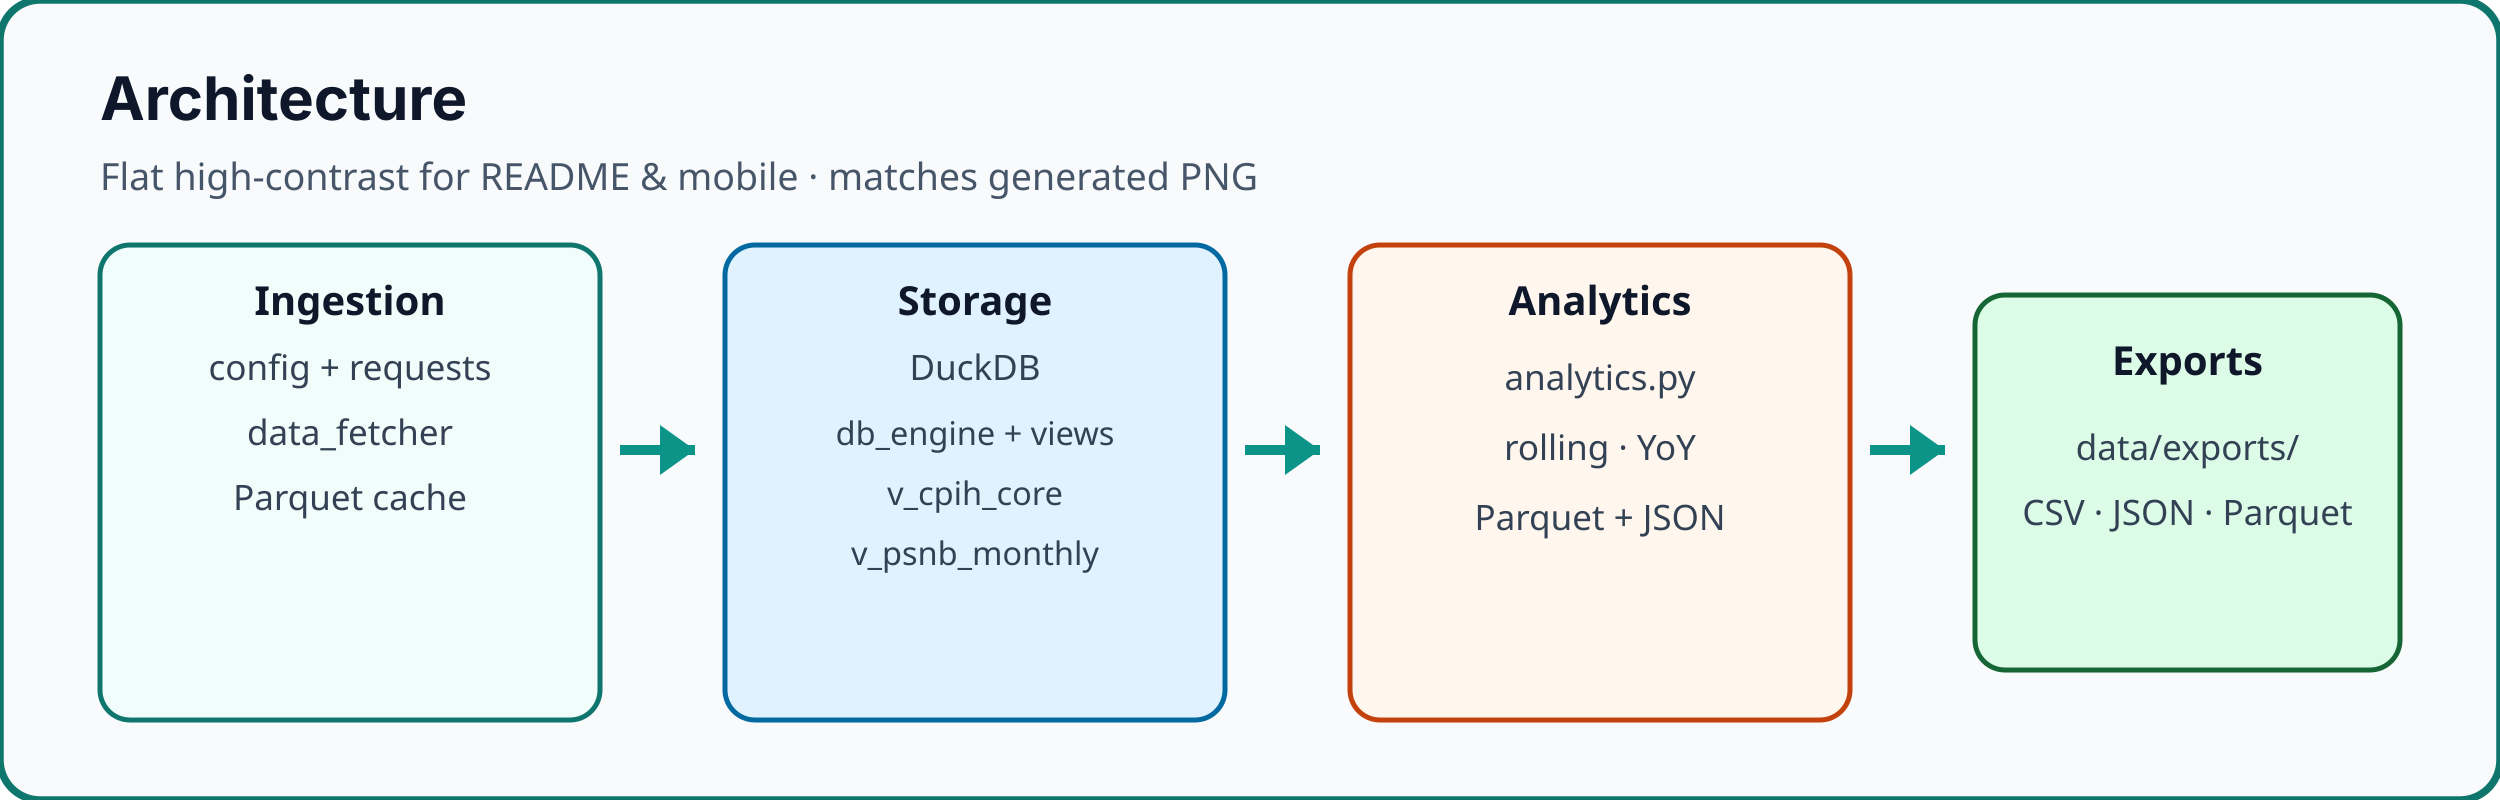
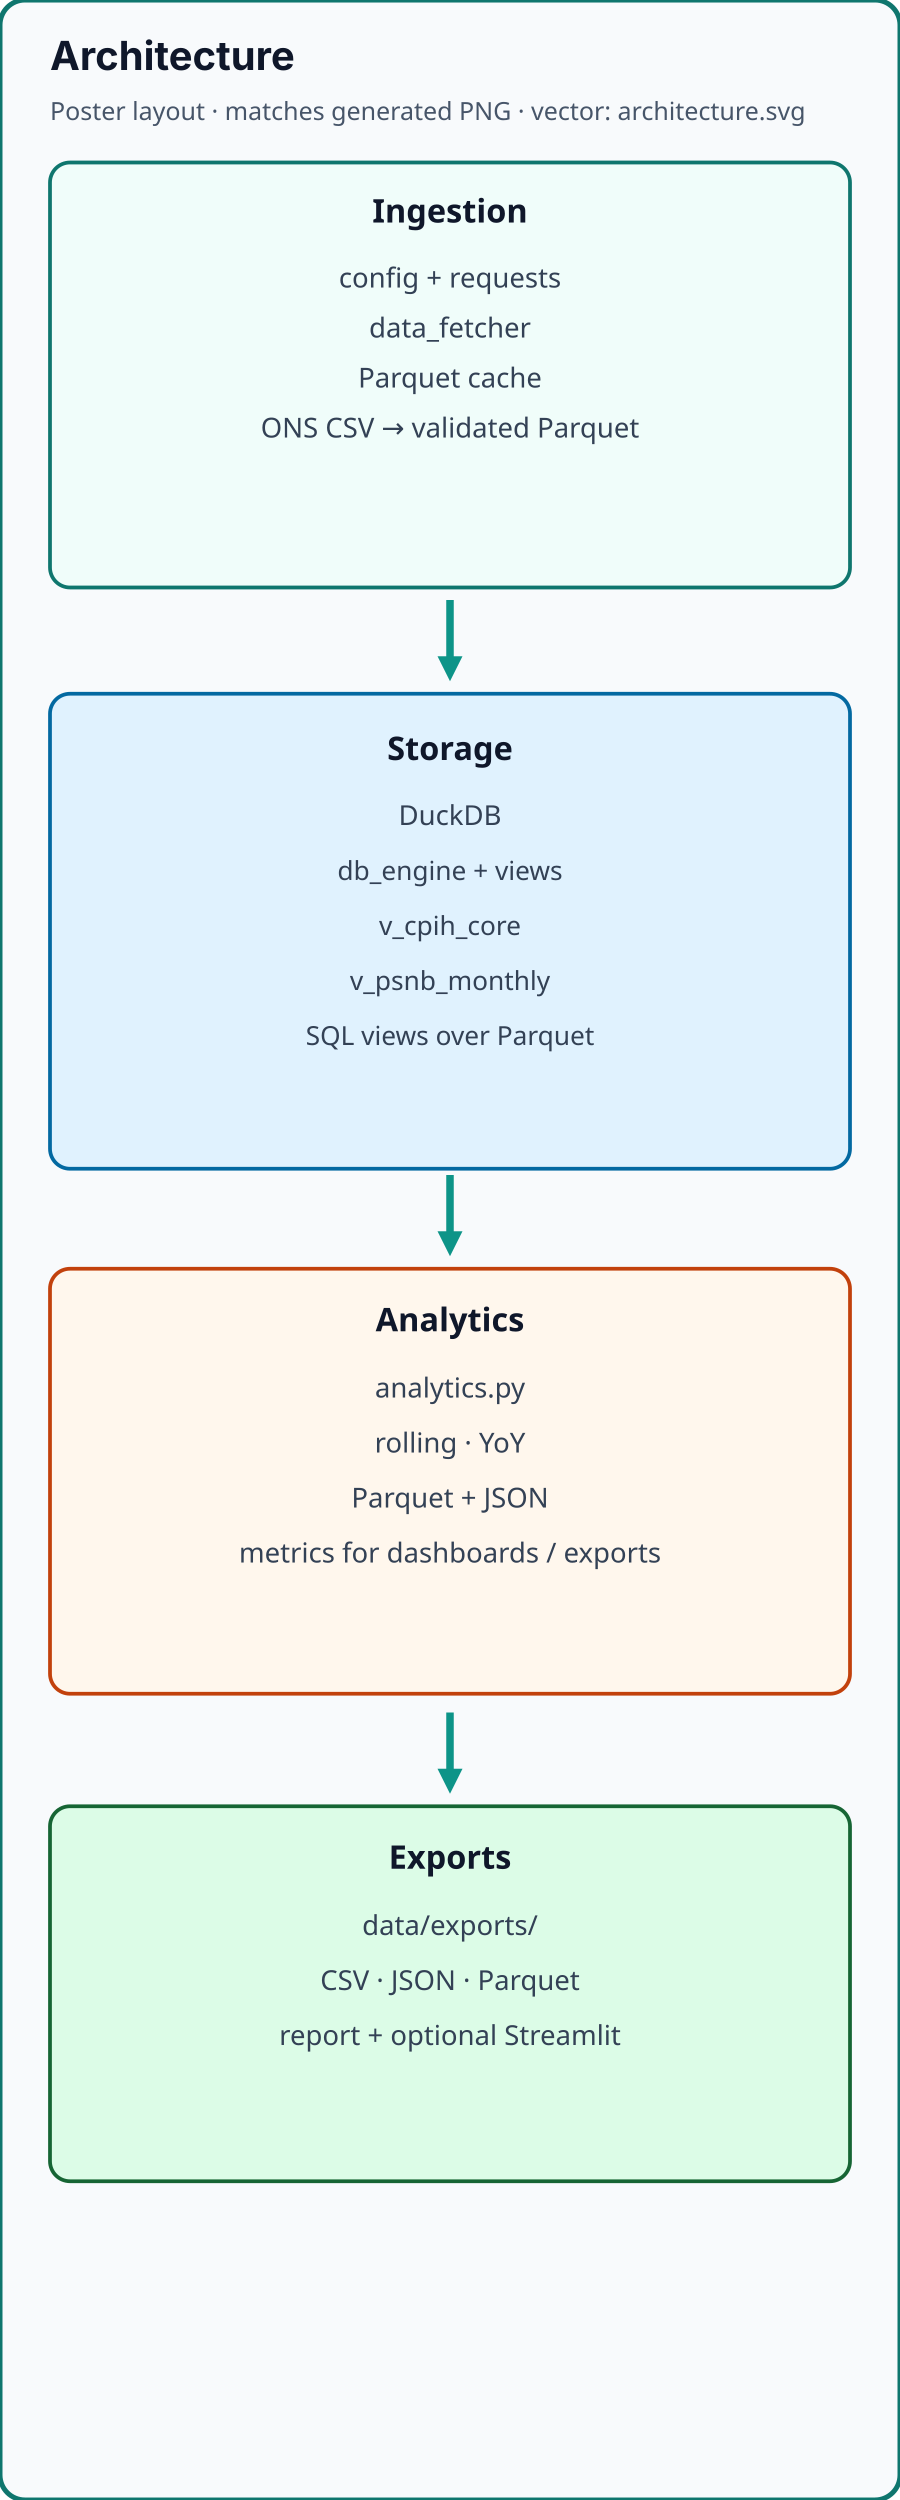
- <svg xmlns="http://www.w3.org/2000/svg" viewBox="0 0 1000 320" width="1000" height="320" role="img" aria-label="Architecture pipeline: Ingestion to Exports">
-   <rect width="1000" height="320" rx="16" fill="#f8fafc" stroke="#0f766e" stroke-width="3" />
-   <text x="40" y="48" fill="#0f172a" font-family="system-ui,-apple-system,Segoe UI,sans-serif" font-size="24" font-weight="700">Architecture</text>
-   <text x="40" y="76" fill="#475569" font-family="system-ui,sans-serif" font-size="15">Flat high-contrast for README &amp; mobile · matches generated PNG</text>
-   <rect x="40" y="98" width="200" height="190" rx="12" fill="#f0fdfa" stroke="#0f766e" stroke-width="2" />
-   <text x="140" y="126" text-anchor="middle" fill="#0f172a" font-family="system-ui,sans-serif" font-size="16" font-weight="700">Ingestion</text>
-   <text x="140" y="152" text-anchor="middle" fill="#334155" font-family="system-ui,sans-serif" font-size="14">config + requests</text>
-   <text x="140" y="178" text-anchor="middle" fill="#334155" font-family="system-ui,sans-serif" font-size="14">data_fetcher</text>
-   <text x="140" y="204" text-anchor="middle" fill="#334155" font-family="system-ui,sans-serif" font-size="14">Parquet cache</text>
-   <path d="M 248 180 L 278 180" stroke="#0d9488" stroke-width="4" fill="none" />
-   <polygon points="278,180 264,170 264,190" fill="#0d9488" />
-   <rect x="290" y="98" width="200" height="190" rx="12" fill="#e0f2fe" stroke="#0369a1" stroke-width="2" />
-   <text x="390" y="126" text-anchor="middle" fill="#0f172a" font-family="system-ui,sans-serif" font-size="16" font-weight="700">Storage</text>
-   <text x="390" y="152" text-anchor="middle" fill="#334155" font-family="system-ui,sans-serif" font-size="14">DuckDB</text>
-   <text x="390" y="178" text-anchor="middle" fill="#334155" font-family="system-ui,sans-serif" font-size="13">db_engine + views</text>
-   <text x="390" y="202" text-anchor="middle" fill="#334155" font-family="system-ui,sans-serif" font-size="13">v_cpih_core</text>
-   <text x="390" y="226" text-anchor="middle" fill="#334155" font-family="system-ui,sans-serif" font-size="13">v_psnb_monthly</text>
-   <path d="M 498 180 L 528 180" stroke="#0d9488" stroke-width="4" fill="none" />
-   <polygon points="528,180 514,170 514,190" fill="#0d9488" />
-   <rect x="540" y="98" width="200" height="190" rx="12" fill="#fff7ed" stroke="#c2410c" stroke-width="2" />
-   <text x="640" y="126" text-anchor="middle" fill="#0f172a" font-family="system-ui,sans-serif" font-size="16" font-weight="700">Analytics</text>
-   <text x="640" y="156" text-anchor="middle" fill="#334155" font-family="system-ui,sans-serif" font-size="14">analytics.py</text>
-   <text x="640" y="184" text-anchor="middle" fill="#334155" font-family="system-ui,sans-serif" font-size="14">rolling · YoY</text>
-   <text x="640" y="212" text-anchor="middle" fill="#334155" font-family="system-ui,sans-serif" font-size="14">Parquet + JSON</text>
-   <path d="M 748 180 L 778 180" stroke="#0d9488" stroke-width="4" fill="none" />
-   <polygon points="778,180 764,170 764,190" fill="#0d9488" />
-   <rect x="790" y="118" width="170" height="150" rx="12" fill="#dcfce7" stroke="#166534" stroke-width="2" />
-   <text x="875" y="150" text-anchor="middle" fill="#0f172a" font-family="system-ui,sans-serif" font-size="16" font-weight="700">Exports</text>
-   <text x="875" y="184" text-anchor="middle" fill="#334155" font-family="system-ui,sans-serif" font-size="14">data/exports/</text>
-   <text x="875" y="210" text-anchor="middle" fill="#334155" font-family="system-ui,sans-serif" font-size="14">CSV · JSON · Parquet</text>
+ <svg xmlns="http://www.w3.org/2000/svg" viewBox="0 0 720 2000" width="720" height="2000" role="img" aria-label="Architecture pipeline: top to bottom, Ingestion through Exports">
+   <rect width="720" height="2000" rx="20" fill="#f8fafc" stroke="#0f766e" stroke-width="4" />
+   <text x="40" y="56" fill="#0f172a" font-family="system-ui,-apple-system,Segoe UI,sans-serif" font-size="32" font-weight="700">Architecture</text>
+   <text x="40" y="96" fill="#475569" font-family="system-ui,sans-serif" font-size="20">Poster layout · matches generated PNG · vector: architecture.svg</text>
+   <rect x="40" y="130" width="640" height="340" rx="16" fill="#f0fdfa" stroke="#0f766e" stroke-width="3" />
+   <text x="360" y="178" text-anchor="middle" fill="#0f172a" font-family="system-ui,sans-serif" font-size="26" font-weight="700">Ingestion</text>
+   <text x="360" y="230" text-anchor="middle" fill="#334155" font-family="system-ui,sans-serif" font-size="22">config + requests</text>
+   <text x="360" y="270" text-anchor="middle" fill="#334155" font-family="system-ui,sans-serif" font-size="22">data_fetcher</text>
+   <text x="360" y="310" text-anchor="middle" fill="#334155" font-family="system-ui,sans-serif" font-size="22">Parquet cache</text>
+   <text x="360" y="350" text-anchor="middle" fill="#334155" font-family="system-ui,sans-serif" font-size="22">ONS CSV → validated Parquet</text>
+   <path d="M 360 480 L 360 530" stroke="#0d9488" stroke-width="6" fill="none" />
+   <polygon points="360,545 350,525 370,525" fill="#0d9488" />
+   <rect x="40" y="555" width="640" height="380" rx="16" fill="#e0f2fe" stroke="#0369a1" stroke-width="3" />
+   <text x="360" y="608" text-anchor="middle" fill="#0f172a" font-family="system-ui,sans-serif" font-size="26" font-weight="700">Storage</text>
+   <text x="360" y="660" text-anchor="middle" fill="#334155" font-family="system-ui,sans-serif" font-size="22">DuckDB</text>
+   <text x="360" y="704" text-anchor="middle" fill="#334155" font-family="system-ui,sans-serif" font-size="21">db_engine + views</text>
+   <text x="360" y="748" text-anchor="middle" fill="#334155" font-family="system-ui,sans-serif" font-size="21">v_cpih_core</text>
+   <text x="360" y="792" text-anchor="middle" fill="#334155" font-family="system-ui,sans-serif" font-size="21">v_psnb_monthly</text>
+   <text x="360" y="836" text-anchor="middle" fill="#334155" font-family="system-ui,sans-serif" font-size="21">SQL views over Parquet</text>
+   <path d="M 360 940 L 360 990" stroke="#0d9488" stroke-width="6" fill="none" />
+   <polygon points="360,1005 350,985 370,985" fill="#0d9488" />
+   <rect x="40" y="1015" width="640" height="340" rx="16" fill="#fff7ed" stroke="#c2410c" stroke-width="3" />
+   <text x="360" y="1065" text-anchor="middle" fill="#0f172a" font-family="system-ui,sans-serif" font-size="26" font-weight="700">Analytics</text>
+   <text x="360" y="1118" text-anchor="middle" fill="#334155" font-family="system-ui,sans-serif" font-size="22">analytics.py</text>
+   <text x="360" y="1162" text-anchor="middle" fill="#334155" font-family="system-ui,sans-serif" font-size="22">rolling · YoY</text>
+   <text x="360" y="1206" text-anchor="middle" fill="#334155" font-family="system-ui,sans-serif" font-size="22">Parquet + JSON</text>
+   <text x="360" y="1250" text-anchor="middle" fill="#334155" font-family="system-ui,sans-serif" font-size="22">metrics for dashboards / exports</text>
+   <path d="M 360 1370 L 360 1420" stroke="#0d9488" stroke-width="6" fill="none" />
+   <polygon points="360,1435 350,1415 370,1415" fill="#0d9488" />
+   <rect x="40" y="1445" width="640" height="300" rx="16" fill="#dcfce7" stroke="#166534" stroke-width="3" />
+   <text x="360" y="1495" text-anchor="middle" fill="#0f172a" font-family="system-ui,sans-serif" font-size="26" font-weight="700">Exports</text>
+   <text x="360" y="1548" text-anchor="middle" fill="#334155" font-family="system-ui,sans-serif" font-size="22">data/exports/</text>
+   <text x="360" y="1592" text-anchor="middle" fill="#334155" font-family="system-ui,sans-serif" font-size="22">CSV · JSON · Parquet</text>
+   <text x="360" y="1636" text-anchor="middle" fill="#334155" font-family="system-ui,sans-serif" font-size="22">report + optional Streamlit</text>
</svg>
